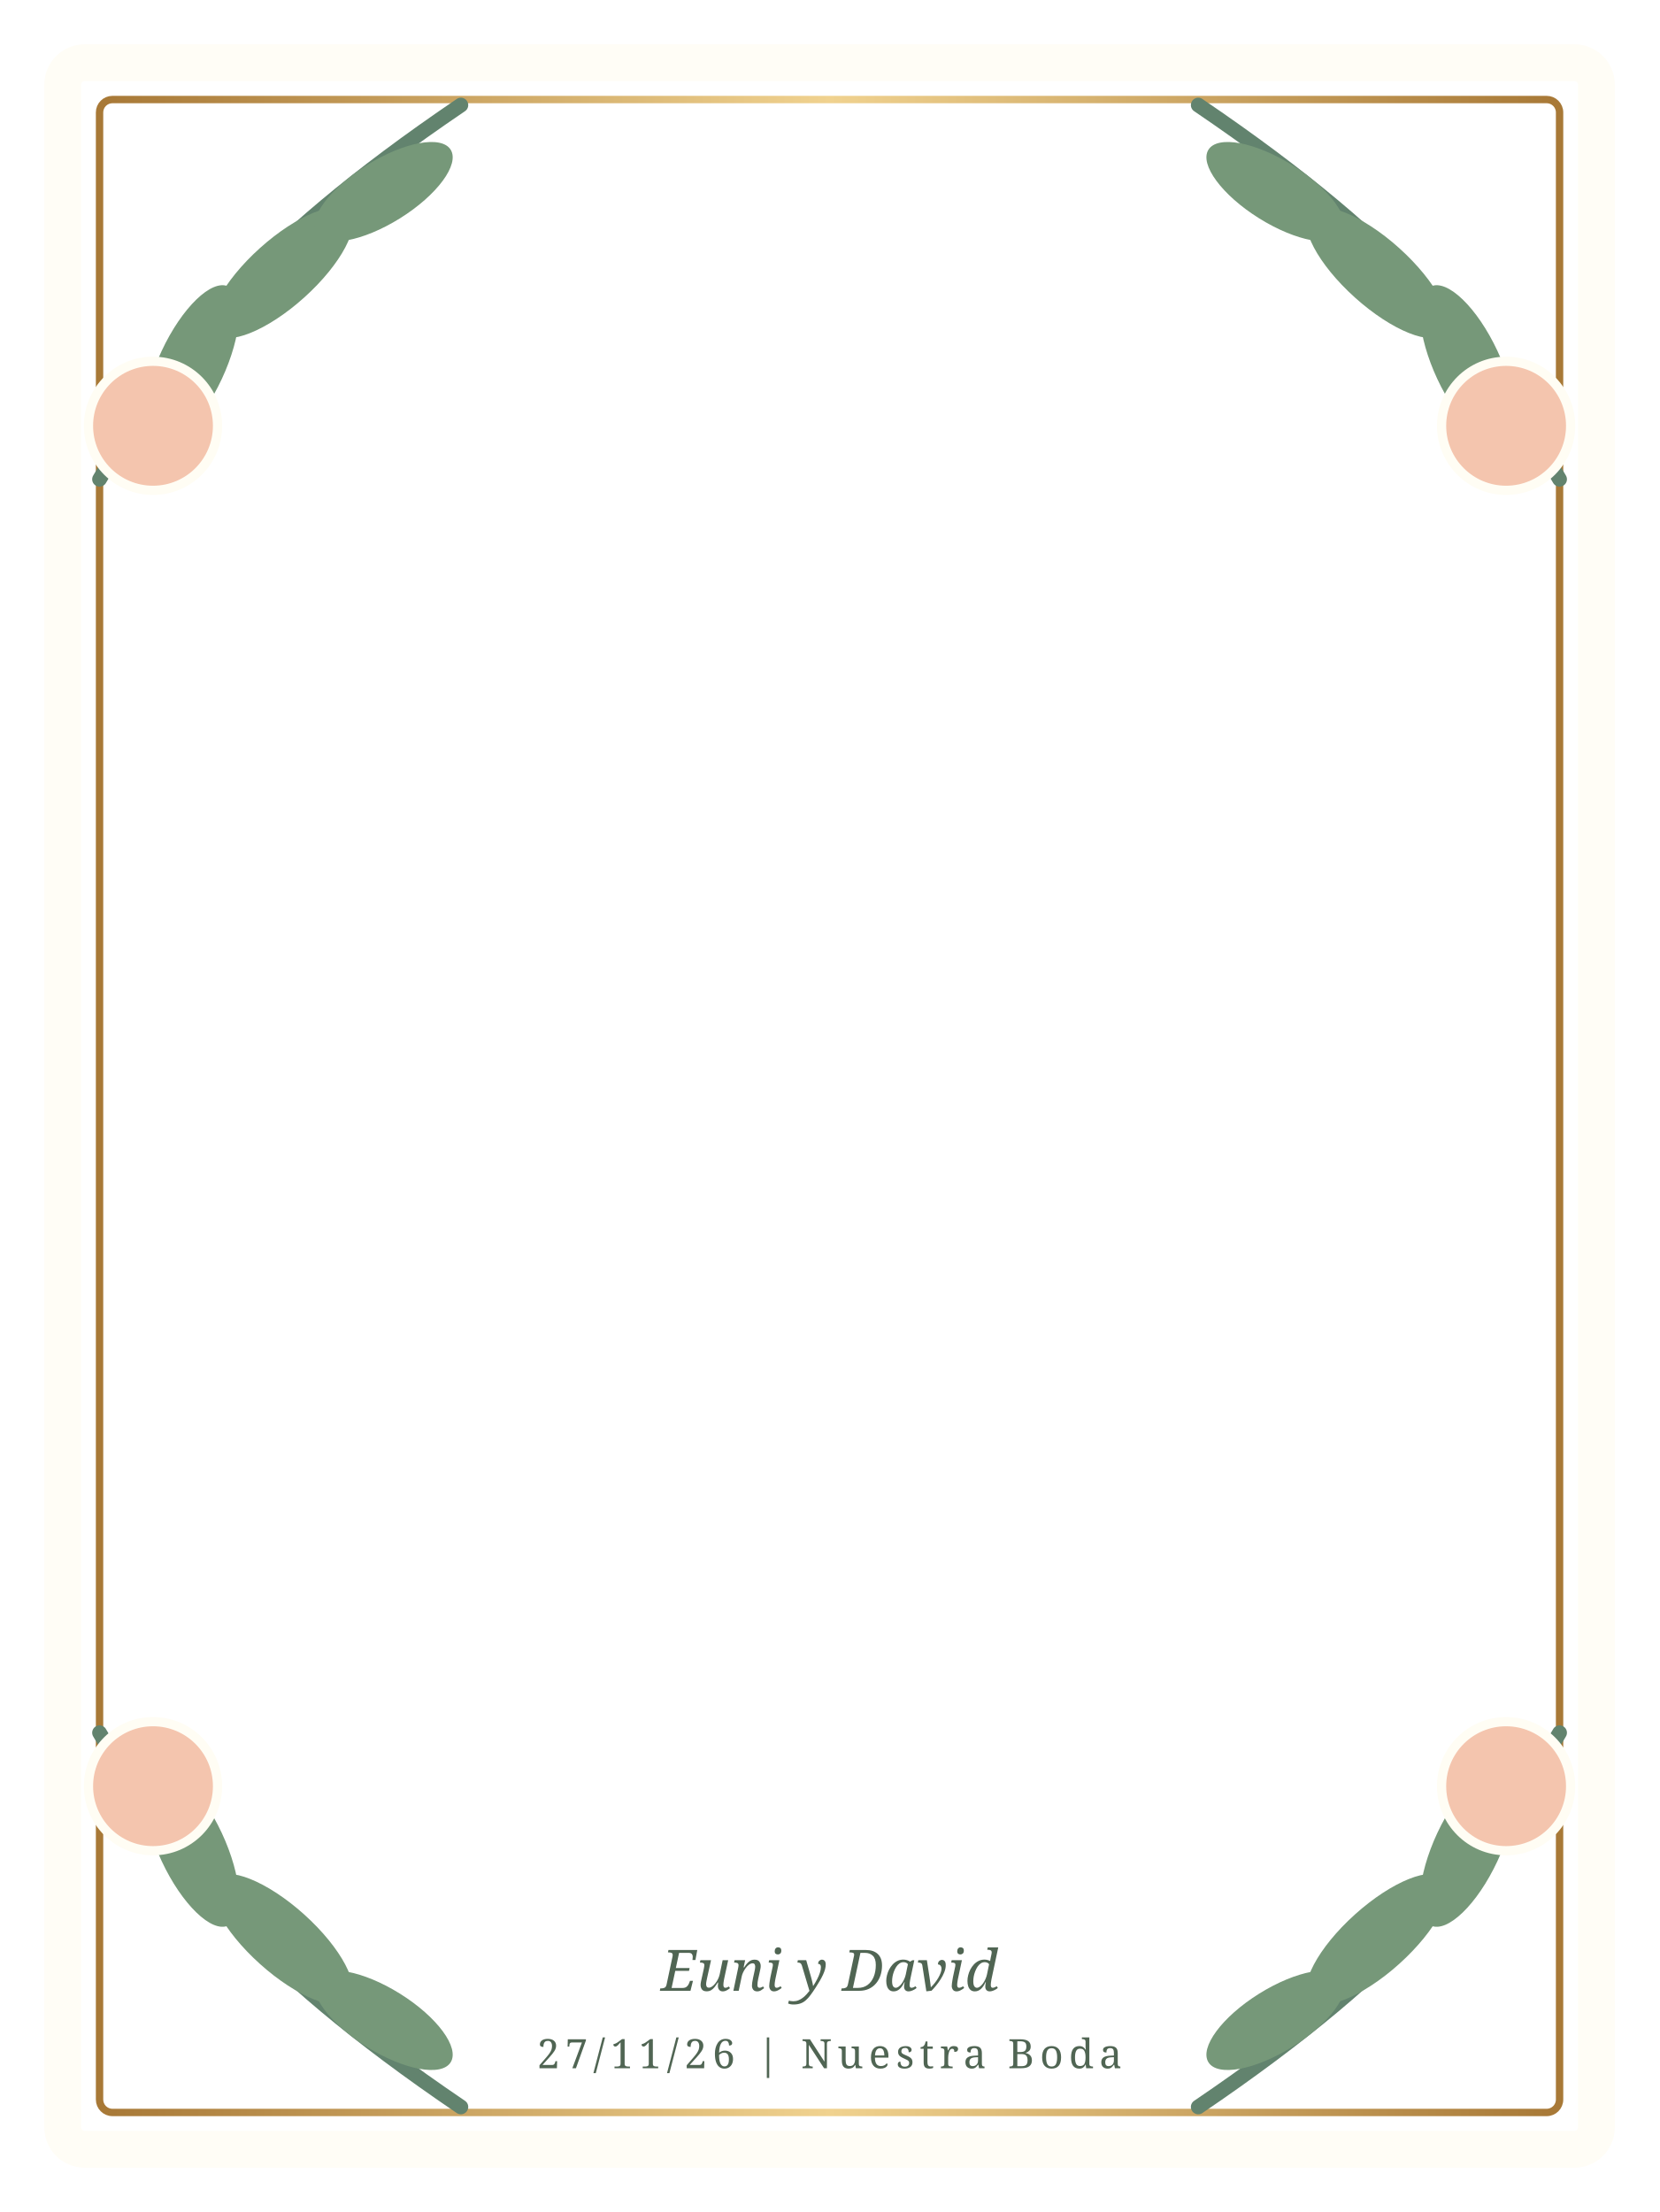
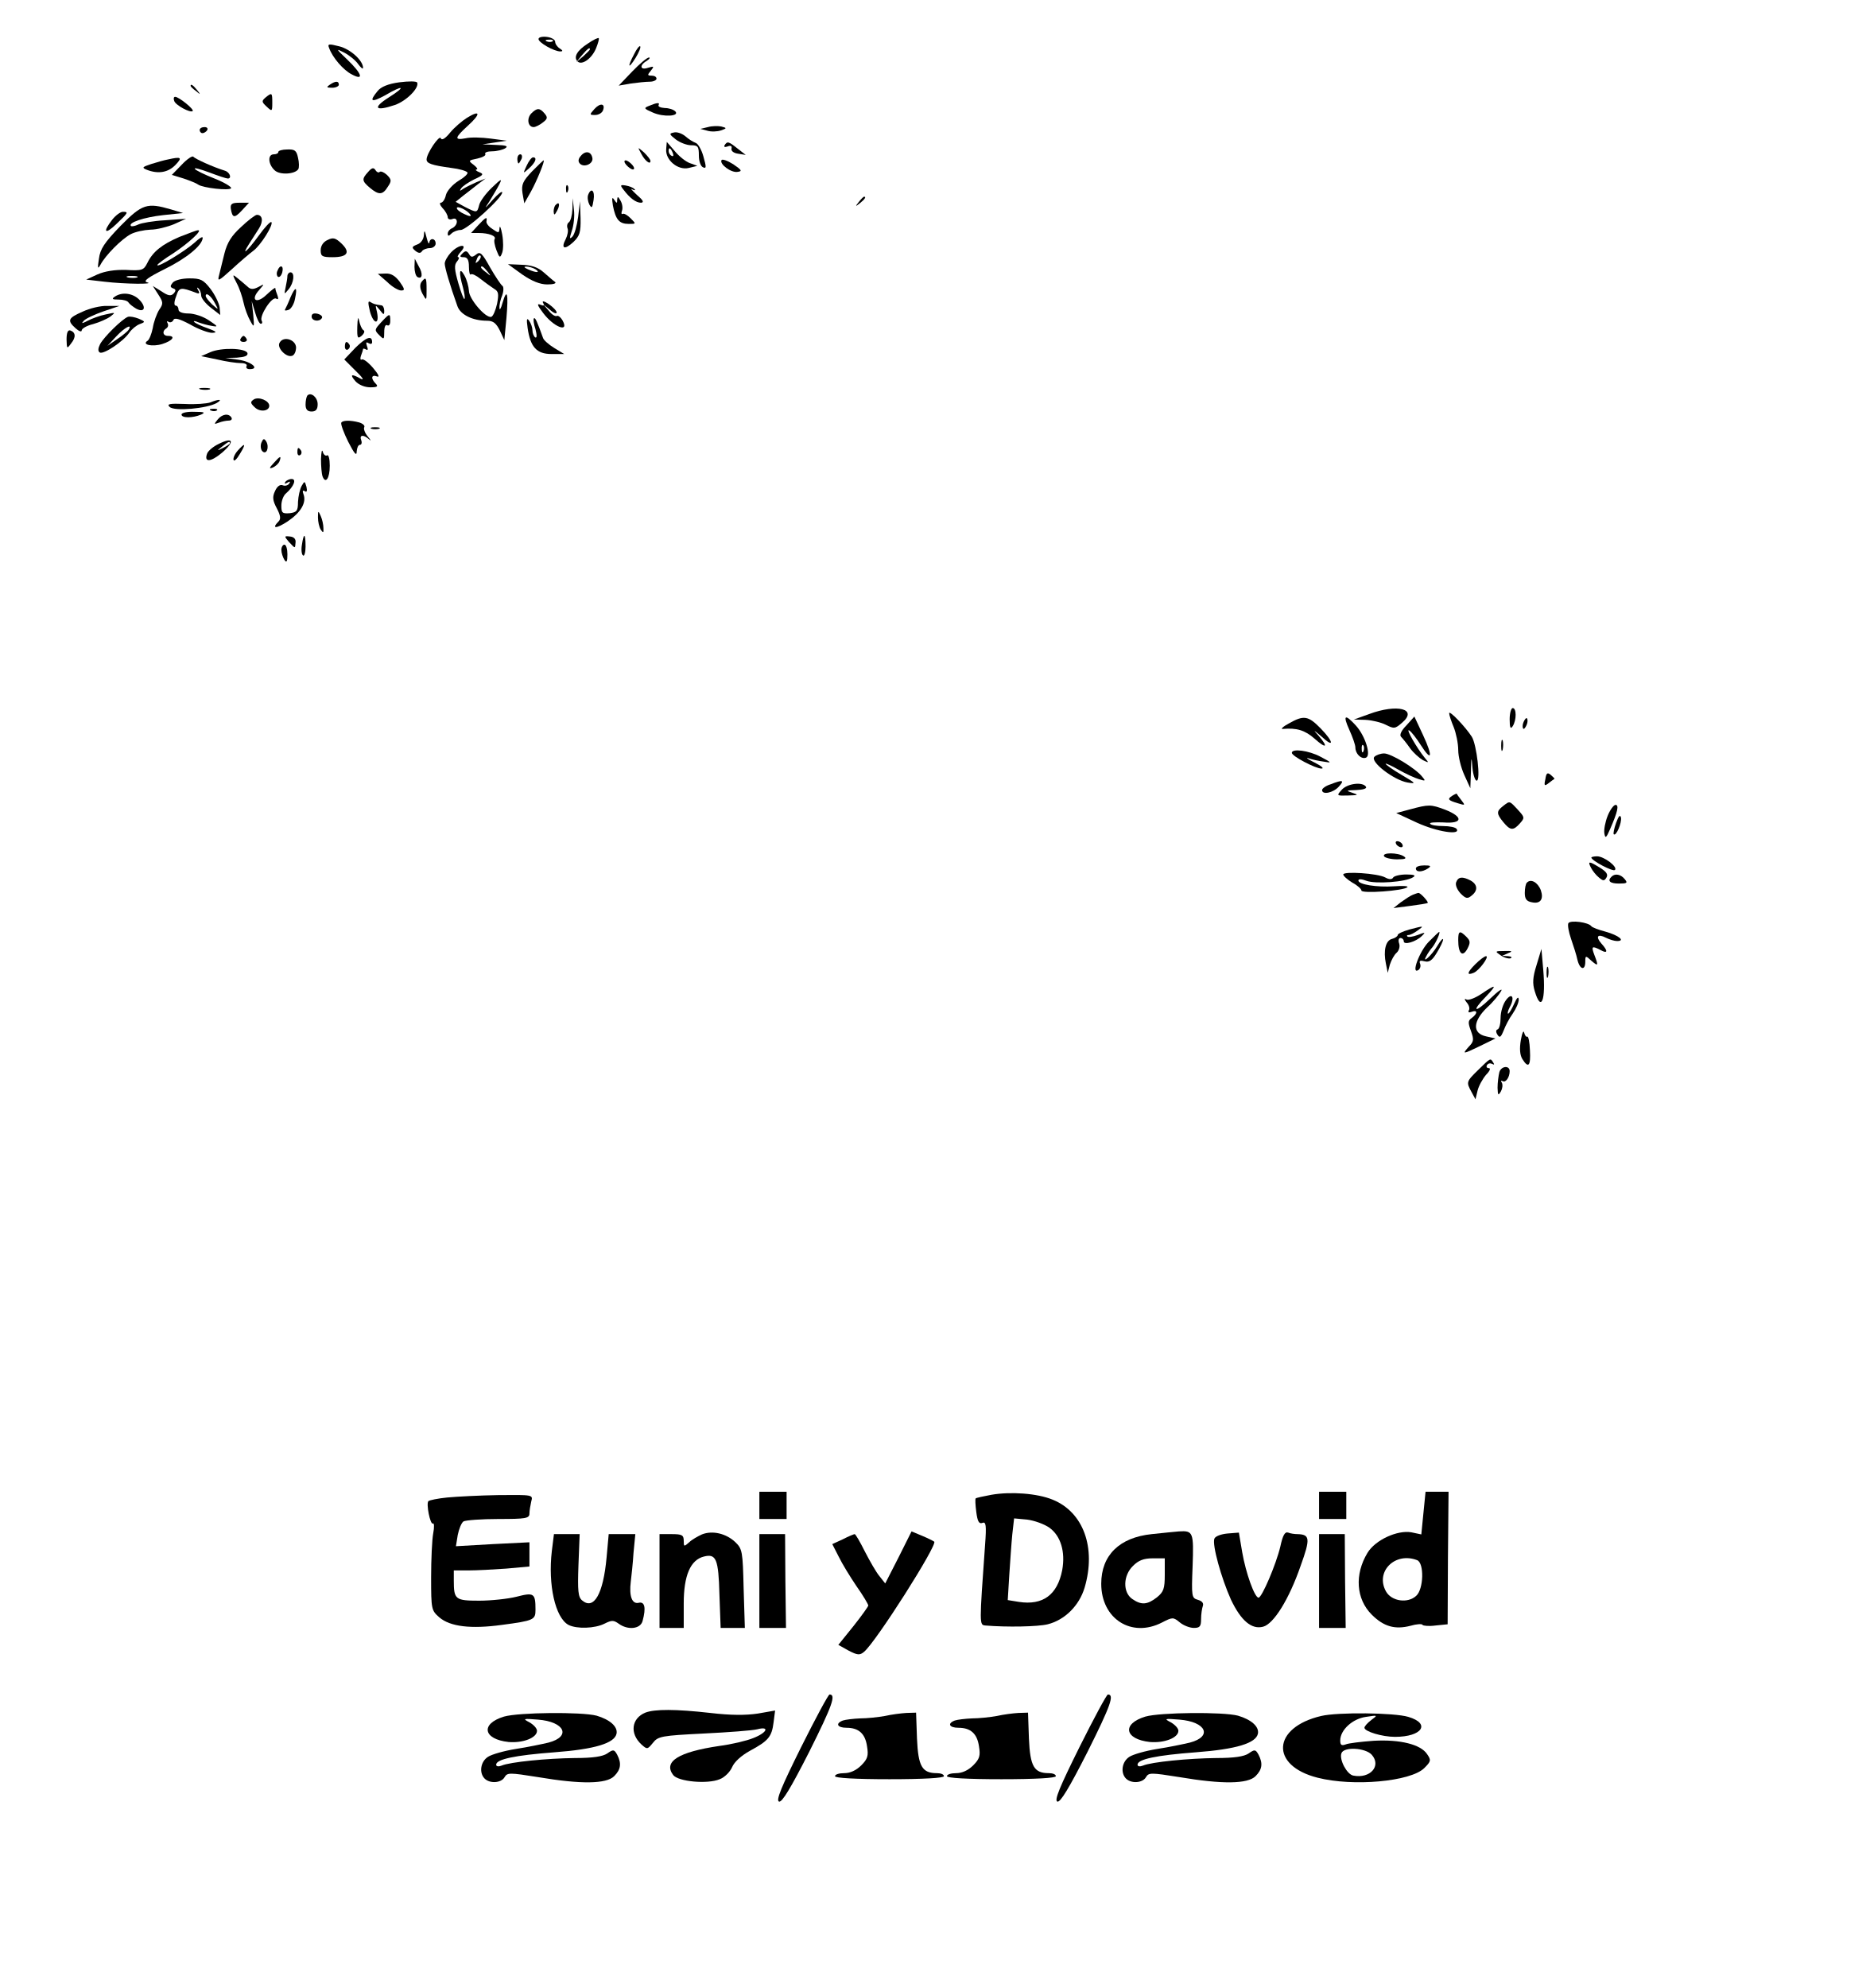
- <svg xmlns="http://www.w3.org/2000/svg" width="900" height="1200" viewBox="0 0 900 1200">
-   <defs>
-     <linearGradient id="gold" x1="0" x2="1">
-       <stop stop-color="#a87937" />
-       <stop offset=".5" stop-color="#f0d28f" />
-       <stop offset="1" stop-color="#a87937" />
-     </linearGradient>
-   </defs>
-   <rect x="34" y="34" width="832" height="1132" rx="12" fill="none" stroke="#fffdf6" stroke-width="20" />
-   <rect x="54" y="54" width="792" height="1092" rx="7" fill="none" stroke="url(#gold)" stroke-width="4" />
-   <g fill="none" stroke="#62836e" stroke-width="8" stroke-linecap="round">
-     <path d="M54 260C95 190 135 135 250 57" />
-     <path d="M846 260C805 190 765 135 650 57" />
-     <path d="M54 940c41 70 81 125 196 203" />
-     <path d="M846 940c-41 70-81 125-196 203" />
-   </g>
-   <g fill="#769879">
-     <ellipse cx="104" cy="198" rx="18" ry="47" transform="rotate(25 104 198)" />
-     <ellipse cx="153" cy="148" rx="18" ry="49" transform="rotate(48 153 148)" />
-     <ellipse cx="208" cy="104" rx="17" ry="43" transform="rotate(58 208 104)" />
-     <ellipse cx="796" cy="198" rx="18" ry="47" transform="rotate(-25 796 198)" />
-     <ellipse cx="747" cy="148" rx="18" ry="49" transform="rotate(-48 747 148)" />
-     <ellipse cx="692" cy="104" rx="17" ry="43" transform="rotate(-58 692 104)" />
-     <ellipse cx="104" cy="1002" rx="18" ry="47" transform="rotate(-25 104 1002)" />
-     <ellipse cx="153" cy="1052" rx="18" ry="49" transform="rotate(-48 153 1052)" />
-     <ellipse cx="208" cy="1096" rx="17" ry="43" transform="rotate(-58 208 1096)" />
-     <ellipse cx="796" cy="1002" rx="18" ry="47" transform="rotate(25 796 1002)" />
-     <ellipse cx="747" cy="1052" rx="18" ry="49" transform="rotate(48 747 1052)" />
-     <ellipse cx="692" cy="1096" rx="17" ry="43" transform="rotate(58 692 1096)" />
-   </g>
-   <g fill="#f4c5ae" stroke="#fffdf4" stroke-width="5">
-     <circle cx="83" cy="231" r="35" />
-     <circle cx="817" cy="231" r="35" />
-     <circle cx="83" cy="969" r="35" />
-     <circle cx="817" cy="969" r="35" />
-   </g>
-   <g text-anchor="middle" fill="#506553" font-family="Georgia,serif">
-     <text x="450" y="1080" font-size="31" font-style="italic">Euni y David</text>
-     <text x="450" y="1122" font-size="22" letter-spacing="3">27/11/26  |  Nuestra Boda</text>
+ <svg xmlns="http://www.w3.org/2000/svg" version="1.0" width="618pt" height="657pt" viewBox="0 0 618 657" preserveAspectRatio="xMidYMid meet">
+   <g transform="translate(0,657) scale(0.1,-0.1)" fill="#000000" stroke="none">
+     <path d="M1780 6441 c0 -12 52 -41 72 -41 9 0 9 3 -2 10 -8 5 -15 15 -15 22 0 7 -12 14 -27 16 -16 2 -28 -1 -28 -7z m47 -7 c-3 -3 -12 -4 -19 -1 -8 3 -5 6 6 6 11 1 17 -2 13 -5z" />
+     <path d="M1943 6426 c-36 -23 -48 -45 -34 -59 14 -14 47 9 61 43 7 17 11 32 9 34 -2 2 -19 -6 -36 -18z m7 -19 c0 -2 -10 -12 -22 -23 l-23 -19 19 23 c18 21 26 27 26 19z" />
+     <path d="M1088 6411 c11 -31 47 -73 75 -87 41 -22 34 2 -15 49 -38 36 -39 38 -10 23 17 -9 38 -26 46 -38 9 -12 16 -18 16 -12 0 24 -42 62 -79 71 -35 9 -39 8 -33 -6z" />
+     <path d="M2096 6391 c-23 -43 -20 -52 5 -12 11 18 18 35 15 38 -2 3 -12 -9 -20 -26z" />
+     <path d="M2090 6334 l-45 -47 40 7 c22 3 50 6 63 6 12 0 22 5 22 10 0 6 -7 10 -16 10 -14 0 -15 2 -3 16 12 15 11 16 -9 10 -26 -9 -30 8 -4 23 9 6 12 11 7 11 -6 0 -31 -21 -55 -46z" />
+     <path d="M1320 6298 c-37 -5 -61 -15 -72 -29 -29 -35 -21 -39 25 -14 61 36 71 30 12 -7 -55 -35 -45 -47 20 -25 38 13 81 56 74 74 -2 5 -28 5 -59 1z" />
+     <path d="M1090 6290 c-12 -8 -11 -10 8 -10 12 0 22 5 22 10 0 13 -11 13 -30 0z" />
+     <path d="M630 6286 c0 -2 8 -10 18 -17 15 -13 16 -12 3 4 -13 16 -21 21 -21 13z" />
+     <path d="M878 6248 c-14 -12 -13 -15 3 -30 18 -17 19 -17 19 12 0 34 -1 35 -22 18z" />
+     <path d="M576 6236 c5 -14 53 -40 61 -33 5 6 -46 47 -58 47 -5 0 -6 -6 -3 -14z" />
+     <path d="M1965 6210 c-17 -19 -17 -20 2 -20 12 0 23 7 26 15 9 23 -9 26 -28 5z" />
+     <path d="M2145 6220 c-18 -7 -17 -9 13 -22 36 -16 90 -12 74 4 -6 6 -21 11 -35 11 -14 1 -23 5 -20 10 5 9 -6 8 -32 -3z" />
+     <path d="M1756 6195 c-16 -17 -11 -45 8 -45 6 0 20 7 30 15 16 12 17 17 6 30 -16 19 -25 19 -44 0z" />
+     <path d="M1544 6181 c-16 -10 -42 -32 -56 -49 -16 -20 -28 -27 -31 -19 -4 13 -47 -50 -47 -70 0 -13 16 -19 82 -28 26 -3 50 -10 53 -15 3 -4 -11 -17 -30 -28 -19 -12 -37 -32 -41 -46 -3 -15 -11 -26 -17 -26 -5 0 -3 -8 6 -18 10 -10 17 -24 17 -30 0 -6 7 -9 15 -6 9 4 15 0 15 -9 0 -8 -7 -17 -15 -21 -8 -3 -15 -11 -15 -18 0 -9 3 -9 12 0 7 7 21 12 31 12 20 0 137 106 137 124 0 6 -14 -5 -31 -24 -28 -32 -29 -32 -11 -5 10 17 25 41 32 55 11 21 7 20 -24 -10 -20 -19 -39 -45 -42 -57 -7 -27 -7 -27 -47 -7 l-31 17 26 21 c15 11 37 29 50 39 l23 17 -30 -12 c-16 -7 -36 -17 -44 -22 -11 -8 -13 -8 -7 1 4 7 23 20 43 30 31 14 33 18 17 24 -10 4 -14 8 -9 9 6 0 1 7 -9 15 -19 14 -18 15 12 21 17 4 29 10 26 15 -3 5 7 9 23 9 15 0 35 5 43 10 11 7 3 10 -30 11 l-45 2 40 6 40 6 -53 7 c-29 4 -67 5 -83 1 -38 -7 -37 1 8 42 43 39 41 53 -3 26z m11 -321 c4 -6 -5 -5 -19 2 -14 6 -26 15 -26 20 0 10 36 -7 45 -22z" />
+     <path d="M2340 6150 l-25 -6 23 -6 c13 -4 33 -3 45 1 20 7 20 8 1 13 -10 2 -30 2 -44 -2z" />
+     <path d="M660 6140 c0 -5 4 -10 9 -10 6 0 13 5 16 10 3 6 -1 10 -9 10 -9 0 -16 -4 -16 -10z" />
+     <path d="M2227 6132 c-16 -3 -15 -6 7 -23 13 -10 36 -19 50 -19 23 0 26 -4 26 -34 0 -19 6 -36 14 -39 11 -5 11 1 1 36 -6 22 -18 43 -26 45 -8 3 -23 12 -34 22 -11 9 -28 15 -38 12z" />
+     <path d="M2202 6077 c-3 -36 39 -71 75 -62 l28 7 -25 9 c-14 5 -36 23 -50 40 l-26 30 -2 -24z m22 -13 c3 -8 2 -12 -4 -9 -6 3 -10 10 -10 16 0 14 7 11 14 -7z" />
+     <path d="M2395 6090 c-3 -6 1 -7 10 -4 10 4 15 2 13 -7 -2 -8 7 -15 22 -17 l25 -4 -27 21 c-30 24 -34 25 -43 11z" />
+     <path d="M920 6068 c0 -5 -7 -8 -15 -8 -21 0 -19 -33 3 -53 17 -16 67 -13 78 4 3 5 3 22 -1 38 -5 24 -11 28 -36 27 -16 0 -29 -4 -29 -8z" />
+     <path d="M2119 6063 c12 -24 31 -39 31 -25 0 5 -10 17 -21 28 -22 19 -22 19 -10 -3z" />
+     <path d="M1920 6055 c-9 -10 -10 -19 -3 -26 14 -14 45 0 41 19 -4 22 -23 25 -38 7z" />
+     <path d="M601 6026 l-33 -34 39 -12 c21 -7 43 -16 48 -20 15 -11 103 -21 109 -12 2 4 -22 19 -55 32 -33 13 -62 27 -65 32 -3 5 18 -1 48 -12 29 -11 56 -20 61 -20 14 0 7 21 -10 26 -39 12 -98 39 -104 46 -3 4 -20 -7 -38 -26z" />
+     <path d="M1710 6045 c0 -8 2 -15 4 -15 2 0 6 7 10 15 3 8 1 15 -4 15 -6 0 -10 -7 -10 -15z" />
+     <path d="M555 6043 c-11 -2 -36 -9 -55 -15 -30 -10 -32 -12 -15 -19 38 -15 71 -9 95 16 24 25 19 28 -25 18z" />
+     <path d="M1741 6023 c-13 -28 -13 -28 8 -9 22 20 27 36 13 36 -5 0 -14 -12 -21 -27z" />
+     <path d="M2385 6041 c-8 -13 32 -43 53 -39 16 2 14 6 -14 25 -19 12 -36 18 -39 14z" />
+     <path d="M1758 6003 c-30 -32 -35 -43 -31 -71 l6 -34 22 39 c20 36 47 103 42 103 -2 0 -19 -17 -39 -37z" />
+     <path d="M2070 6025 c7 -8 17 -15 22 -15 6 0 5 7 -2 15 -7 8 -17 15 -22 15 -6 0 -5 -7 2 -15z" />
+     <path d="M1217 6002 c-22 -24 -21 -30 6 -53 29 -24 42 -24 59 4 13 19 12 24 -3 39 -10 9 -20 13 -24 10 -3 -4 -10 -1 -14 6 -6 9 -12 8 -24 -6z" />
+     <path d="M1871 5944 c0 -11 3 -14 6 -6 3 7 2 16 -1 19 -3 4 -6 -2 -5 -13z" />
+     <path d="M2061 5943 c21 -28 41 -43 58 -43 11 1 6 9 -14 26 -16 15 -23 23 -15 18 8 -4 12 -3 7 1 -4 5 -17 10 -29 12 -18 3 -19 1 -7 -14z" />
+     <path d="M1944 5926 c-3 -8 -1 -22 4 -32 8 -14 10 -11 14 15 5 31 -8 43 -18 17z" />
+     <path d="M2026 5890 c9 -46 21 -60 52 -60 25 0 25 0 6 19 -10 10 -22 17 -26 14 -4 -2 -5 3 -2 11 3 8 1 23 -5 33 -8 14 -10 15 -11 3 0 -13 -1 -13 -10 0 -7 11 -8 5 -4 -20z" />
+     <path d="M2839 5903 c-13 -16 -12 -17 4 -4 16 13 21 21 13 21 -2 0 -10 -8 -17 -17z" />
+     <path d="M1892 5878 c-1 -20 -6 -39 -12 -43 -5 -3 -7 -12 -4 -20 3 -7 0 -23 -6 -35 -17 -32 -4 -37 25 -10 21 20 25 32 24 79 l-2 56 -6 -52 c-4 -29 -12 -58 -19 -65 -10 -10 -10 -6 -2 19 6 17 10 48 7 70 l-4 38 -1 -37z" />
+     <path d="M763 5880 c5 -31 12 -32 37 -5 l23 25 -31 0 c-26 0 -31 -4 -29 -20z" />
+     <path d="M1837 5893 c-4 -3 -7 -13 -7 -22 1 -13 3 -13 11 2 11 19 8 33 -4 20z" />
+     <path d="M398 5823 c-53 -55 -67 -76 -71 -108 -5 -32 -4 -36 5 -20 17 32 70 85 100 101 15 8 44 14 65 15 21 0 56 9 78 18 l40 18 -70 -5 c-38 -2 -78 -9 -88 -14 -10 -5 -21 -7 -24 -5 -11 11 43 29 106 36 l66 7 -40 12 c-79 23 -95 18 -167 -55z" />
+     <path d="M371 5844 c-33 -42 -24 -51 14 -14 40 38 40 40 21 40 -8 0 -24 -12 -35 -26z" />
+     <path d="M797 5820 c-32 -29 -46 -52 -55 -87 -6 -26 -15 -59 -18 -73 -6 -22 -1 -19 42 20 27 25 59 52 71 61 24 17 68 87 60 95 -3 3 -22 -17 -42 -45 -38 -52 -60 -71 -31 -26 9 14 23 36 32 50 15 24 12 45 -7 45 -5 0 -29 -18 -52 -40z" />
+     <path d="M1580 5825 l-23 -25 25 0 c34 0 59 -10 53 -20 -3 -5 0 -21 6 -37 10 -26 12 -27 19 -8 4 11 4 38 0 60 -4 22 -8 32 -9 21 -1 -17 -3 -17 -23 -3 -13 8 -22 20 -20 26 3 16 -2 14 -28 -14z" />
+     <path d="M593 5787 c-58 -25 -88 -49 -106 -86 -12 -24 -17 -26 -70 -23 -37 1 -70 -4 -95 -15 l-37 -17 60 -7 c68 -8 170 -9 141 -2 -14 4 3 16 59 44 71 35 124 78 125 103 0 6 -12 -2 -27 -16 -30 -27 -123 -84 -123 -74 0 3 24 21 53 39 51 34 99 78 81 76 -5 0 -32 -11 -61 -22z m-140 -134 c-7 -2 -21 -2 -30 0 -10 3 -4 5 12 5 17 0 24 -2 18 -5z" />
+     <path d="M1401 5792 c-1 -13 -10 -26 -22 -30 -18 -7 -19 -10 -6 -21 10 -8 17 -9 22 -1 3 5 15 10 26 10 10 0 19 7 19 15 0 18 -19 20 -21 3 -1 -7 -5 1 -9 17 -6 25 -8 26 -9 7z" />
+     <path d="M1083 5777 c-14 -6 -23 -19 -23 -34 0 -20 5 -23 39 -23 50 0 60 16 30 45 -20 19 -28 21 -46 12z" />
+     <path d="M1490 5735 c-11 -12 -20 -28 -20 -36 0 -13 17 -71 42 -141 10 -28 50 -48 98 -48 20 0 30 -8 42 -32 l15 -32 7 73 c7 82 2 101 -13 50 -5 -19 -10 -26 -10 -17 -1 9 3 28 9 42 5 14 5 28 1 31 -5 3 -23 30 -41 61 -26 47 -33 54 -46 43 -13 -10 -17 -10 -24 2 -7 11 -12 11 -22 1 -9 -9 -9 -12 5 -12 12 0 17 -9 17 -32 0 -17 3 -28 6 -25 4 4 19 -4 34 -16 15 -12 35 -26 44 -32 14 -8 15 -17 9 -49 -5 -22 -13 -41 -19 -43 -18 -6 -74 59 -74 86 -1 14 -7 37 -15 51 -17 30 -19 10 -5 -39 5 -19 8 -37 5 -39 -2 -2 -11 21 -20 52 -13 45 -14 60 -5 71 7 8 9 15 5 15 -5 0 -1 8 8 18 26 28 -7 25 -33 -3z m91 -28 c-10 -9 -11 -8 -5 6 3 10 9 15 12 12 3 -3 0 -11 -7 -18z m30 -34 c13 -16 12 -17 -3 -4 -10 7 -18 15 -18 17 0 8 8 3 21 -13z" />
+     <path d="M1370 5688 c0 -15 4 -29 9 -33 17 -10 20 10 5 35 l-13 25 -1 -27z" />
+     <path d="M1726 5663 c32 -22 59 -33 83 -33 19 0 31 3 26 8 -6 4 -22 18 -38 32 -19 17 -41 24 -73 25 l-45 2 47 -34z m44 17 c18 -12 2 -12 -25 0 -13 6 -15 9 -5 9 8 0 22 -4 30 -9z" />
+     <path d="M917 5675 c-4 -8 -2 -17 2 -20 5 -2 11 4 14 15 6 23 -8 27 -16 5z" />
+     <path d="M950 5658 c0 -7 -3 -24 -6 -38 -5 -24 -5 -24 10 -6 18 22 21 56 6 56 -5 0 -10 -6 -10 -12z" />
+     <path d="M1280 5638 c16 -16 37 -28 46 -28 13 0 12 5 -5 29 -15 20 -29 28 -47 27 l-25 -1 31 -27z" />
+     <path d="M782 5635 c9 -16 19 -46 23 -65 4 -19 14 -46 22 -60 13 -24 14 -23 10 20 l-5 45 11 -37 c6 -21 14 -38 19 -38 5 0 6 5 3 10 -9 15 34 82 48 73 7 -4 8 0 4 11 -4 10 -7 20 -7 24 0 3 -13 -7 -29 -22 -33 -32 -55 -18 -24 16 18 21 18 21 -4 9 -16 -8 -25 -8 -35 2 -7 6 -22 19 -32 27 -18 15 -19 14 -4 -15z" />
+     <path d="M571 5636 c-9 -11 -9 -15 1 -19 10 -3 10 -8 2 -17 -9 -9 -18 -8 -40 7 l-29 18 18 -28 c17 -26 17 -31 3 -51 -8 -13 -18 -40 -21 -60 -4 -20 -12 -39 -17 -42 -21 -13 15 -21 48 -11 35 11 46 27 19 27 -17 0 -20 16 -5 25 6 4 7 11 4 17 -4 6 -2 8 4 4 5 -3 12 0 15 6 3 9 19 5 55 -14 27 -16 61 -28 73 -28 18 1 15 4 -14 15 -21 7 -42 17 -45 21 -4 4 2 4 13 -1 11 -4 31 -10 45 -12 22 -4 21 -2 -9 18 -19 13 -49 23 -68 23 -20 0 -33 5 -33 13 0 7 -4 13 -9 13 -6 0 -6 12 1 30 10 31 14 32 67 12 10 -4 12 -1 6 9 -5 8 -4 11 1 6 5 -5 9 -15 9 -24 0 -8 14 -26 32 -40 l31 -24 -2 25 c-2 14 -15 41 -30 61 -24 31 -33 35 -70 35 -25 0 -48 -6 -55 -14z m140 -69 c12 -22 12 -22 -10 -3 -11 11 -21 23 -21 28 0 14 19 -1 31 -25z" />
+     <path d="M1393 5638 c-6 -9 -5 -22 3 -38 14 -25 14 -25 14 13 0 40 -2 44 -17 25z" />
+     <path d="M960 5587 c-7 -18 -15 -35 -18 -40 -2 -4 3 -4 12 -1 8 3 18 19 21 36 9 41 2 44 -15 5z" />
+     <path d="M380 5590 c-12 -8 -9 -10 12 -10 15 0 30 -4 33 -10 3 -5 15 -14 25 -20 28 -15 35 5 10 30 -21 21 -56 26 -80 10z" />
+     <path d="M1223 5540 c12 -43 32 -44 23 -1 -6 25 -6 25 9 7 13 -17 15 -18 15 -3 0 9 -4 18 -10 18 -20 3 -25 4 -36 11 -8 5 -8 -3 -1 -32z" />
+     <path d="M1795 5569 c6 -9 3 -11 -9 -6 -12 5 -10 -2 9 -27 35 -47 87 -67 65 -26 -6 11 -15 18 -19 16 -5 -3 -17 4 -27 17 l-19 22 23 -19 c12 -11 22 -14 22 -9 0 6 -12 18 -26 28 -15 10 -23 12 -19 4z" />
+     <path d="M273 5540 c-48 -21 -52 -29 -23 -55 11 -10 20 -13 20 -7 0 6 17 16 38 21 21 6 46 17 57 25 18 14 17 14 -15 7 -20 -4 -47 -14 -60 -21 -20 -10 -22 -10 -13 0 6 7 36 21 65 31 l53 18 -40 0 c-22 1 -59 -8 -82 -19z" />
+     <path d="M1030 5524 c0 -15 26 -19 34 -5 3 5 -3 11 -14 14 -13 3 -20 0 -20 -9z" />
+     <path d="M423 5523 c-19 -7 -79 -66 -92 -90 -7 -14 -8 -24 -1 -28 12 -7 76 35 97 65 8 12 24 25 35 29 19 7 19 8 -4 18 -13 5 -28 8 -35 6z m2 -43 c-3 -5 -20 -19 -38 -31 l-32 -22 29 31 c28 30 55 44 41 22z" />
+     <path d="M1181 5491 c-1 -38 1 -42 14 -31 9 8 12 16 6 19 -5 3 -11 17 -14 31 -3 16 -5 9 -6 -19z" />
+     <path d="M1260 5505 c-22 -24 -23 -26 -7 -42 16 -16 17 -16 17 10 0 16 4 26 10 22 6 -3 10 3 10 14 0 27 -2 26 -30 -4z" />
+     <path d="M1744 5486 c9 -63 30 -86 79 -86 l42 0 -33 20 c-18 11 -35 26 -37 33 -19 53 -26 69 -30 65 -3 -2 -1 -19 5 -36 5 -20 5 -30 -1 -27 -5 4 -9 14 -9 23 0 9 -5 24 -11 32 -8 11 -9 5 -5 -24z" />
+     <path d="M220 5448 c1 -31 1 -32 15 -13 17 21 15 37 -3 43 -8 2 -12 -8 -12 -30z" />
+     <path d="M795 5450 c-3 -5 1 -10 10 -10 9 0 13 5 10 10 -3 6 -8 10 -10 10 -2 0 -7 -4 -10 -10z" />
+     <path d="M1175 5421 l-37 -39 38 -38 c22 -21 29 -32 17 -26 -32 18 -38 15 -18 -8 11 -12 31 -20 49 -20 23 0 27 3 18 12 -17 17 -15 31 4 24 10 -4 5 7 -12 27 -16 19 -33 32 -38 29 -5 -3 -6 3 -3 12 4 10 7 20 7 22 0 3 4 2 10 -1 6 -4 7 1 3 11 -4 12 -3 15 5 10 7 -4 12 -3 12 3 0 24 -19 17 -55 -18z" />
+     <path d="M923 5435 c-6 -17 24 -47 42 -41 6 1 12 11 13 21 7 31 -43 49 -55 20z" />
+     <path d="M1140 5424 c0 -8 5 -12 10 -9 6 4 8 11 5 16 -9 14 -15 11 -15 -7z" />
+     <path d="M695 5406 l-30 -13 53 -11 c29 -7 64 -12 78 -12 14 0 22 -4 19 -10 -3 -5 1 -10 10 -10 35 0 6 25 -36 31 l-44 6 38 1 c26 2 37 6 35 15 -6 17 -87 19 -123 3z" />
+     <path d="M663 5283 c9 -2 23 -2 30 0 6 3 -1 5 -18 5 -16 0 -22 -2 -12 -5z" />
+     <path d="M1016 5263 c-3 -4 -6 -17 -6 -30 0 -16 6 -23 20 -23 14 0 20 7 20 24 0 23 -22 41 -34 29z" />
+     <path d="M839 5250 c-12 -8 -12 -12 3 -26 17 -17 48 -13 48 5 0 17 -35 31 -51 21z" />
+     <path d="M695 5240 c-12 -4 -49 -7 -84 -5 -51 2 -61 0 -50 -10 16 -15 123 -5 155 13 22 13 8 14 -21 2z" />
+     <path d="M698 5213 c7 -3 16 -2 19 1 4 3 -2 6 -13 5 -11 0 -14 -3 -6 -6z" />
+     <path d="M600 5200 c0 -12 37 -12 65 0 15 7 10 9 -22 9 -24 1 -43 -3 -43 -9z" />
+     <path d="M719 5183 c-12 -15 -12 -16 4 -10 10 4 25 7 33 7 9 0 12 5 9 10 -9 15 -31 12 -46 -7z" />
+     <path d="M1128 5173 c-2 -5 8 -33 23 -63 20 -39 28 -49 28 -32 1 12 5 22 11 22 5 0 7 7 4 15 -7 18 7 20 26 3 8 -7 6 -3 -4 9 -10 12 -15 26 -12 31 3 5 -4 12 -17 16 -30 8 -55 7 -59 -1z" />
+     <path d="M1228 5153 c6 -2 18 -2 25 0 6 3 1 5 -13 5 -14 0 -19 -2 -12 -5z" />
+     <path d="M723 5103 c-17 -8 -34 -22 -38 -31 -12 -31 11 -30 49 2 43 37 37 53 -11 29z m37 2 c0 -2 -10 -9 -22 -15 -22 -11 -22 -10 -4 4 21 17 26 19 26 11z" />
+     <path d="M864 5107 c-4 -10 -2 -23 3 -28 14 -14 24 13 13 32 -7 11 -10 10 -16 -4z" />
+     <path d="M786 5081 c-10 -11 -16 -25 -14 -31 2 -6 11 3 21 20 21 34 18 39 -7 11z" />
+     <path d="M983 5075 c0 -8 4 -12 9 -9 5 3 6 10 3 15 -9 13 -12 11 -12 -6z" />
+     <path d="M1061 5053 c0 -23 2 -48 5 -57 10 -27 24 -7 24 35 0 22 -4 38 -9 34 -5 -3 -12 3 -14 12 -3 10 -5 -1 -6 -24z" />
+     <path d="M905 5040 c-16 -17 -16 -20 -3 -15 9 4 19 13 22 21 7 19 2 18 -19 -6z" />
+     <path d="M943 4977 c-4 -6 -1 -7 7 -2 8 5 11 4 6 -3 -4 -6 -13 -9 -21 -6 -9 4 -19 -3 -26 -19 -9 -19 -8 -31 6 -57 12 -23 14 -35 6 -43 -25 -25 -8 -25 30 0 43 29 63 62 52 90 -4 10 -2 14 4 10 7 -5 9 0 6 14 -6 20 -6 20 -16 3 -6 -11 -11 -34 -12 -53 0 -29 -4 -34 -27 -37 -25 -2 -28 1 -28 25 0 16 7 34 16 41 25 22 35 47 18 47 -8 0 -18 -5 -21 -10z" />
+     <path d="M1051 4860 c0 -14 4 -32 9 -40 8 -12 10 -12 9 5 0 11 -4 29 -9 40 -8 18 -9 18 -9 -5z" />
+     <path d="M955 4779 c22 -23 20 -23 22 -1 1 11 -6 18 -19 19 -19 2 -19 1 -3 -18z" />
+     <path d="M998 4770 c-3 -17 -1 -33 4 -36 4 -3 8 11 8 30 0 44 -6 47 -12 6z" />
+     <path d="M930 4753 c0 -10 5 -25 10 -33 7 -11 10 -7 10 18 0 17 -4 32 -10 32 -5 0 -10 -8 -10 -17z" />
+     <path d="M4525 4210 l-50 -18 38 -1 c21 -1 51 -8 67 -16 28 -14 31 -14 55 7 52 45 -16 63 -110 28z" />
+     <path d="M4990 4193 c0 -28 3 -34 10 -23 13 20 13 60 0 60 -5 0 -10 -17 -10 -37z" />
+     <path d="M4790 4213 c0 -6 7 -27 15 -46 8 -20 15 -54 15 -76 0 -21 9 -58 20 -82 l20 -44 2 55 c1 51 2 52 5 13 2 -24 9 -43 14 -43 14 0 0 119 -16 145 -22 34 -75 89 -75 78z" />
+     <path d="M4260 4179 c-19 -10 -28 -19 -20 -18 46 4 73 -4 105 -32 39 -35 47 -29 13 10 -19 21 -17 20 10 -3 43 -40 41 -18 -3 27 -41 42 -56 44 -105 16z" />
+     <path d="M4460 4158 c11 -24 20 -50 20 -58 0 -21 19 -40 35 -34 18 7 -2 72 -34 107 -36 39 -43 34 -21 -15z m47 -70 c-3 -8 -6 -5 -6 6 -1 11 2 17 5 13 3 -3 4 -12 1 -19z" />
+     <path d="M4649 4173 c-17 -17 -24 -32 -18 -38 5 -5 19 -22 30 -38 11 -15 30 -32 42 -39 21 -10 21 -10 6 8 -26 32 -64 98 -51 90 7 -4 24 -26 38 -48 37 -58 41 -39 8 32 l-29 62 -26 -29z" />
+     <path d="M5036 4184 c-4 -9 -4 -19 -1 -22 2 -3 7 3 11 12 4 9 4 19 1 22 -2 3 -7 -3 -11 -12z" />
+     <path d="M4962 4105 c0 -16 2 -22 5 -12 2 9 2 23 0 30 -3 6 -5 -1 -5 -18z" />
+     <path d="M4270 4082 c0 -11 78 -52 98 -52 10 0 -1 9 -23 20 -22 11 -31 17 -20 14 11 -4 34 -9 50 -11 28 -5 28 -4 -10 16 -39 21 -95 28 -95 13z" />
+     <path d="M4543 4069 c-16 -16 64 -77 109 -85 30 -5 29 -3 -19 25 -29 17 -53 34 -53 37 0 2 19 -6 43 -20 23 -13 53 -27 67 -31 22 -7 23 -6 11 8 -22 28 -103 77 -126 77 -11 0 -26 -5 -32 -11z" />
+     <path d="M5108 3995 c-5 -22 -3 -24 11 -13 9 7 17 13 19 14 1 1 -4 6 -12 13 -11 9 -15 7 -18 -14z" />
+     <path d="M4398 3978 c-16 -5 -28 -14 -28 -19 0 -17 37 -9 55 11 20 22 14 24 -27 8z" />
+     <path d="M4435 3960 c-18 -20 -17 -20 21 -19 34 1 36 2 14 9 -22 7 -21 8 13 9 23 1 36 5 32 11 -11 17 -61 11 -80 -10z" />
+     <path d="M4800 3940 c-17 -11 -14 -15 20 -25 23 -7 24 -7 10 11 -8 10 -15 20 -15 21 0 1 -7 -2 -15 -7z" />
+     <path d="M4968 3906 c-22 -17 -22 -25 1 -53 23 -28 33 -29 55 -4 16 18 16 20 -7 45 -28 30 -26 30 -49 12z" />
+     <path d="M4660 3895 l-45 -12 69 -32 c66 -30 144 -42 131 -21 -3 6 -24 10 -45 10 -21 0 -41 3 -43 8 -3 4 17 5 44 4 64 -5 67 18 6 42 -48 18 -54 18 -117 1z" />
+     <path d="M5314 3874 c-8 -20 -13 -46 -11 -58 3 -18 6 -16 19 14 25 57 30 80 18 80 -6 0 -18 -16 -26 -36z" />
+     <path d="M5342 3851 c-7 -19 -10 -36 -8 -38 8 -8 27 38 24 55 -3 11 -8 5 -16 -17z" />
+     <path d="M4615 3780 c3 -5 11 -10 16 -10 6 0 7 5 4 10 -3 6 -11 10 -16 10 -6 0 -7 -4 -4 -10z" />
+     <path d="M4575 3740 c3 -5 23 -10 43 -10 28 0 33 3 22 10 -20 13 -73 13 -65 0z" />
+     <path d="M5260 3736 c0 -10 72 -48 78 -41 10 10 -36 45 -59 45 -10 0 -19 -2 -19 -4z" />
+     <path d="M5259 3702 c5 -10 17 -25 26 -32 14 -12 18 -12 25 0 6 10 0 19 -21 32 -37 23 -42 23 -30 0z" />
+     <path d="M4680 3700 c0 -13 20 -13 40 0 12 8 9 10 -12 10 -16 0 -28 -4 -28 -10z" />
+     <path d="M4440 3680 c0 -5 14 -17 30 -27 17 -9 30 -21 30 -26 0 -11 140 -1 152 11 4 4 -16 5 -43 3 -59 -4 -119 6 -119 19 0 6 11 5 27 -1 30 -11 130 -4 154 12 10 6 3 9 -23 9 -20 0 -40 -5 -43 -10 -4 -7 -13 -7 -26 0 -25 14 -139 21 -139 10z" />
+     <path d="M5327 3673 c-15 -14 -6 -23 24 -23 27 0 30 2 19 15 -13 16 -32 19 -43 8z" />
+     <path d="M4813 3654 c-3 -9 3 -24 15 -37 17 -17 23 -18 36 -7 22 17 20 37 -3 50 -27 14 -41 13 -48 -6z" />
+     <path d="M5047 3653 c-4 -3 -7 -19 -7 -34 0 -20 6 -28 24 -31 28 -6 39 11 29 40 -10 26 -33 39 -46 25z" />
+     <path d="M4670 3613 c-8 -3 -26 -15 -40 -25 l-24 -19 54 7 c30 4 57 8 59 10 4 3 -25 35 -31 33 -2 0 -10 -3 -18 -6z" />
+     <path d="M5184 3519 c-3 -6 1 -29 9 -52 8 -23 18 -54 21 -69 8 -33 26 -37 26 -6 0 20 1 21 20 3 23 -20 24 -17 10 19 -11 29 -8 31 21 16 23 -13 25 -3 2 22 -20 23 -12 33 15 19 12 -6 28 -11 37 -11 29 0 5 19 -38 31 -23 6 -44 14 -47 18 -9 13 -69 21 -76 10z" />
+     <path d="M4658 3498 c-21 -6 -38 -14 -38 -18 0 -4 -8 -10 -19 -13 -21 -5 -29 -39 -20 -82 l6 -30 7 27 c5 15 14 32 22 39 8 7 12 20 9 30 -4 11 -2 19 4 19 6 0 11 -5 11 -11 0 -13 40 -2 60 18 13 12 11 13 -14 3 -16 -6 -31 -8 -34 -5 -3 3 -1 5 4 5 6 0 19 7 30 15 22 16 22 16 -28 3z" />
+     <path d="M4722 3457 c-30 -31 -59 -108 -34 -93 6 4 9 13 6 21 -4 10 0 12 15 8 15 -4 25 3 40 28 12 19 21 39 21 44 0 6 -9 -4 -19 -21 -19 -32 -53 -62 -36 -33 4 8 13 21 20 29 12 15 27 50 22 50 -2 0 -17 -15 -35 -33z" />
+     <path d="M4820 3463 c0 -44 14 -58 30 -29 11 21 10 27 -3 40 -22 22 -27 20 -27 -11z" />
+     <path d="M4960 3413 c11 -8 26 -12 33 -10 6 3 3 6 -8 7 l-20 1 20 9 c16 6 14 8 -13 7 -31 0 -31 -1 -12 -14z" />
+     <path d="M5079 3381 c-13 -41 -14 -61 -6 -87 21 -70 37 -31 28 71 l-6 69 -16 -53z" />
+     <path d="M4876 3383 c-27 -27 -29 -38 -5 -28 18 7 53 55 41 55 -5 0 -21 -12 -36 -27z" />
+     <path d="M5112 3355 c0 -16 2 -22 5 -12 2 9 2 23 0 30 -3 6 -5 -1 -5 -18z" />
+     <path d="M4896 3285 c-21 -14 -43 -22 -49 -18 -7 4 -7 0 1 -10 8 -9 11 -21 7 -26 -3 -7 0 -8 9 -5 20 8 21 -5 1 -20 -13 -9 -13 -16 -3 -43 10 -28 10 -35 -7 -52 -23 -26 -21 -26 39 3 l49 24 -31 7 c-46 10 -44 50 4 96 20 18 40 43 46 54 6 11 -10 0 -36 -25 -52 -50 -64 -44 -14 7 38 40 34 42 -16 8z" />
+     <path d="M4978 3265 c-10 -13 -18 -39 -18 -59 0 -19 -4 -36 -10 -38 -6 -2 -6 -9 0 -18 7 -11 11 -8 20 14 6 16 19 41 30 56 11 16 20 36 20 47 -1 11 -6 6 -15 -14 -8 -18 -17 -33 -20 -33 -3 0 -1 9 5 21 18 32 8 51 -12 24z" />
+     <path d="M5027 3133 c-5 -29 -3 -50 5 -63 20 -32 28 -23 25 29 -1 27 -5 47 -9 45 -3 -2 -8 4 -10 13 -2 10 -7 -1 -11 -24z" />
+     <path d="M4887 3035 c-41 -40 -41 -41 -23 -74 l13 -24 7 29 c4 16 17 39 28 52 13 13 16 22 9 22 -7 0 -9 5 -6 10 4 6 11 7 17 4 7 -4 8 -2 4 4 -10 16 -8 17 -49 -23z" />
+     <path d="M4956 3027 c-3 -12 -6 -35 -6 -52 1 -25 2 -27 11 -12 5 9 7 22 3 29 -4 6 -3 8 3 5 10 -6 23 13 23 33 0 20 -28 17 -34 -3z" />
+     <path d="M2510 1595 l0 -45 45 0 45 0 0 45 0 45 -45 0 -45 0 0 -45z" />
+     <path d="M3277 1630 c-27 -5 -50 -10 -52 -12 -2 -2 -1 -22 2 -45 4 -31 9 -40 20 -36 12 5 14 -7 9 -73 -19 -265 -19 -264 1 -266 71 -6 174 -4 206 4 56 14 104 61 122 121 39 132 -4 250 -106 291 -51 21 -139 27 -202 16z m192 -109 c37 -27 53 -79 42 -140 -16 -82 -64 -117 -143 -105 l-37 6 5 82 c3 44 7 105 10 135 l6 53 43 -4 c24 -3 57 -15 74 -27z" />
+     <path d="M4360 1595 l0 -45 45 0 45 0 0 45 0 45 -45 0 -45 0 0 -45z" />
+     <path d="M4705 1570 l-7 -71 -33 7 c-46 8 -119 -25 -145 -68 -43 -71 -38 -152 14 -204 40 -40 77 -50 128 -37 20 6 39 7 40 3 2 -3 21 -5 43 -2 l40 4 1 219 2 219 -38 0 -38 0 -7 -70z m-21 -156 c24 -9 22 -96 -3 -118 -28 -26 -82 -18 -100 15 -36 65 30 131 103 103z" />
+     <path d="M1478 1621 c-31 -3 -59 -9 -62 -12 -8 -8 6 -79 15 -74 4 3 5 -12 1 -32 -4 -21 -7 -87 -7 -146 0 -106 1 -109 27 -132 36 -31 105 -39 207 -25 106 14 111 17 111 50 0 55 -5 58 -63 43 -28 -7 -84 -13 -123 -13 -79 0 -84 4 -84 66 l0 34 48 0 c27 0 83 3 125 6 l77 7 0 40 0 40 -121 -6 -122 -7 6 37 c4 20 12 40 19 45 7 4 59 8 116 8 90 0 102 2 102 18 0 9 3 27 6 40 6 22 6 22 -107 21 -63 -1 -140 -5 -171 -8z" />
+     <path d="M2320 1499 c-13 -6 -33 -17 -42 -26 -17 -15 -18 -15 -18 5 0 19 -6 22 -40 22 l-40 0 0 -155 0 -155 40 0 40 0 0 81 c0 92 22 144 67 155 40 10 48 -8 51 -126 l4 -110 40 0 40 0 -4 130 c-3 123 -4 131 -28 154 -30 28 -75 39 -110 25z" />
+     <path d="M2970 1423 l-44 -86 -19 24 c-11 13 -32 50 -48 81 -16 32 -31 58 -34 58 -2 0 -20 -7 -39 -17 l-35 -16 21 -41 c11 -23 38 -67 59 -98 22 -31 39 -60 39 -64 0 -3 -22 -34 -49 -68 l-50 -62 34 -19 c29 -15 37 -16 51 -4 39 32 243 353 232 364 -2 2 -20 11 -39 19 l-36 15 -43 -86z" />
+     <path d="M3807 1500 c-107 -11 -167 -70 -167 -164 0 -116 100 -180 201 -128 35 18 37 18 59 0 12 -10 33 -18 46 -18 20 0 24 5 24 29 0 16 3 36 6 44 3 9 -3 16 -17 20 -20 6 -21 10 -17 111 4 112 2 118 -45 115 -12 -1 -53 -5 -90 -9z m43 -134 c0 -47 -4 -57 -26 -75 -32 -25 -52 -26 -82 -5 -31 22 -30 77 3 109 18 18 35 25 65 25 l40 0 0 -54z" />
+     <path d="M4057 1502 c-21 -2 -40 -9 -43 -17 -8 -20 23 -131 55 -202 33 -69 68 -99 106 -89 35 9 86 91 124 201 33 91 31 104 -11 105 -9 0 -23 2 -30 5 -11 4 -18 -9 -26 -46 -14 -59 -61 -169 -72 -169 -13 0 -42 81 -54 150 l-11 65 -38 -3z" />
+     <path d="M1824 1444 c-13 -111 11 -220 55 -244 28 -14 87 -12 119 4 24 12 30 12 47 0 30 -22 72 -18 79 9 12 44 7 65 -13 60 -22 -5 -32 22 -26 70 2 18 7 60 9 95 l6 62 -44 0 -44 0 -7 -77 c-11 -121 -42 -175 -81 -142 -13 11 -15 31 -12 116 l4 103 -43 0 -42 0 -7 -56z" />
+     <path d="M2510 1345 l0 -155 44 0 44 0 -2 155 -1 155 -42 0 -43 0 0 -155z" />
+     <path d="M4360 1345 l0 -155 44 0 44 0 -2 155 -1 155 -42 0 -43 0 0 -155z" />
+     <path d="M2648 796 c-65 -131 -84 -176 -73 -180 10 -3 39 45 100 165 77 154 89 189 67 189 -4 0 -46 -78 -94 -174z" />
+     <path d="M3568 796 c-65 -131 -84 -176 -73 -180 10 -3 39 45 100 165 77 154 89 189 67 189 -4 0 -46 -78 -94 -174z" />
+     <path d="M2133 910 c-46 -19 -52 -69 -13 -105 19 -17 20 -17 38 5 17 22 29 24 168 31 82 4 161 10 177 14 42 11 33 -11 -13 -29 -22 -9 -73 -21 -112 -26 -136 -20 -186 -52 -153 -96 16 -22 114 -31 154 -14 16 6 34 24 41 40 7 17 30 38 59 54 61 33 72 46 78 94 l5 39 -57 -10 c-40 -6 -89 -6 -157 2 -115 13 -184 13 -215 1z" />
+     <path d="M1666 897 c-79 -24 -69 -75 15 -84 48 -4 94 14 94 37 0 8 -11 20 -25 28 -23 12 -21 13 28 9 89 -7 111 -56 35 -76 -21 -5 -69 -15 -108 -21 -38 -6 -80 -18 -92 -26 -25 -16 -30 -53 -11 -72 17 -17 55 -15 66 5 9 15 16 15 110 0 142 -24 226 -23 252 3 22 22 25 42 10 71 -10 18 -13 18 -33 4 -15 -10 -47 -15 -107 -15 -91 -1 -214 -13 -242 -25 -10 -4 -18 -3 -18 3 0 18 61 31 193 41 133 10 199 30 205 62 4 23 -22 46 -66 59 -50 13 -257 11 -306 -3z" />
+     <path d="M2925 899 c-22 -4 -59 -8 -82 -8 -23 -1 -48 -4 -57 -7 -26 -10 -18 -24 12 -24 40 0 62 -19 68 -62 5 -30 2 -41 -19 -62 -17 -17 -37 -26 -57 -26 -16 0 -30 -4 -30 -10 0 -6 67 -10 180 -10 113 0 180 4 180 10 0 6 -10 10 -23 10 -49 0 -62 22 -66 114 l-3 86 -32 -1 c-17 -1 -49 -5 -71 -10z" />
+     <path d="M3295 899 c-22 -4 -59 -8 -82 -8 -23 -1 -48 -4 -57 -7 -26 -10 -18 -24 12 -24 40 0 62 -19 68 -62 5 -30 2 -41 -19 -62 -17 -17 -37 -26 -57 -26 -16 0 -30 -4 -30 -10 0 -6 67 -10 180 -10 113 0 180 4 180 10 0 6 -10 10 -23 10 -49 0 -62 22 -66 114 l-3 86 -32 -1 c-17 -1 -49 -5 -71 -10z" />
+     <path d="M3786 897 c-79 -24 -69 -75 15 -84 48 -4 94 14 94 37 0 8 -11 20 -25 28 -23 12 -21 13 28 9 89 -7 111 -56 35 -76 -21 -5 -69 -15 -108 -21 -38 -6 -80 -18 -92 -26 -25 -16 -30 -53 -11 -72 17 -17 55 -15 66 5 9 15 16 15 110 0 142 -24 226 -23 252 3 22 22 25 42 10 71 -10 18 -13 18 -33 4 -15 -10 -47 -15 -107 -15 -91 -1 -214 -13 -242 -25 -10 -4 -18 -3 -18 3 0 18 61 31 193 41 133 10 199 30 205 62 4 23 -22 46 -66 59 -50 13 -257 11 -306 -3z" />
+     <path d="M4367 899 c-162 -38 -170 -164 -12 -204 117 -30 308 -13 353 32 22 22 23 26 9 46 -21 32 -89 49 -177 44 -41 -3 -83 -8 -92 -12 -14 -5 -18 -2 -18 13 0 35 41 72 85 78 39 6 40 6 18 -10 -13 -10 -23 -21 -23 -26 0 -12 58 -30 101 -30 90 0 119 44 44 66 -46 14 -233 16 -288 3z m167 -128 c33 -37 -5 -80 -61 -69 -21 4 -47 53 -39 74 8 22 79 18 100 -5z" />
  </g>
</svg>
